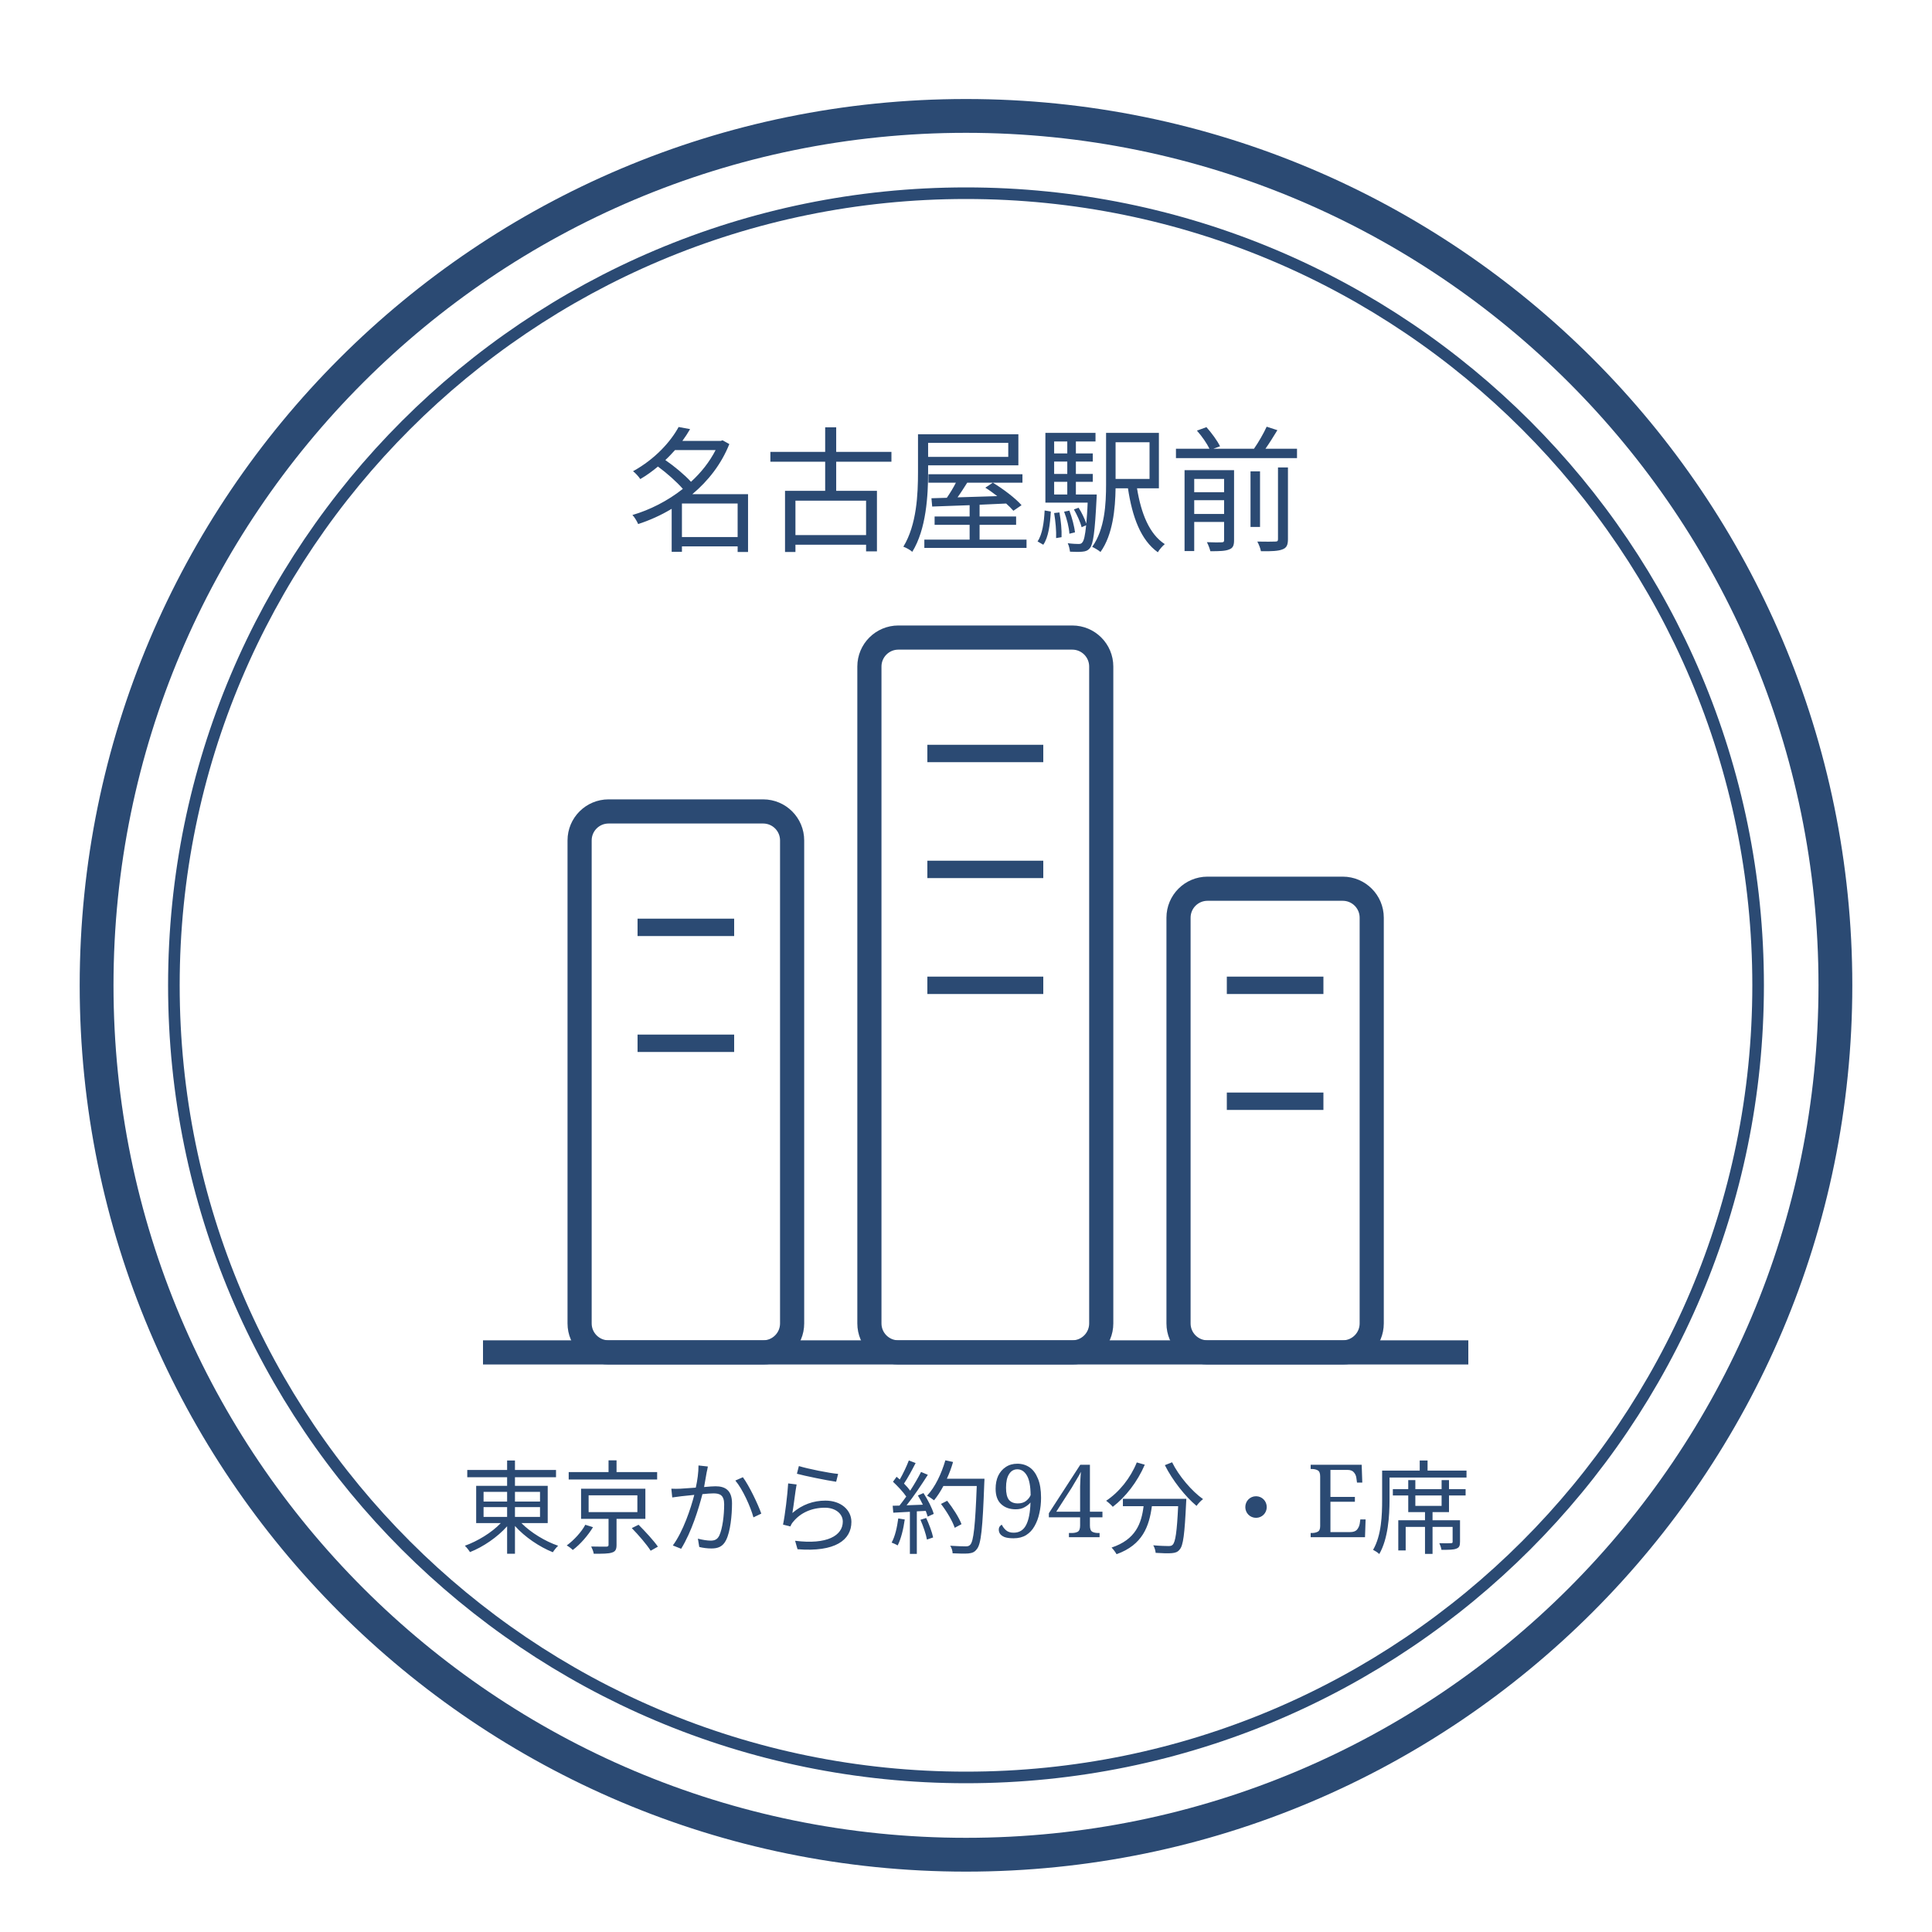
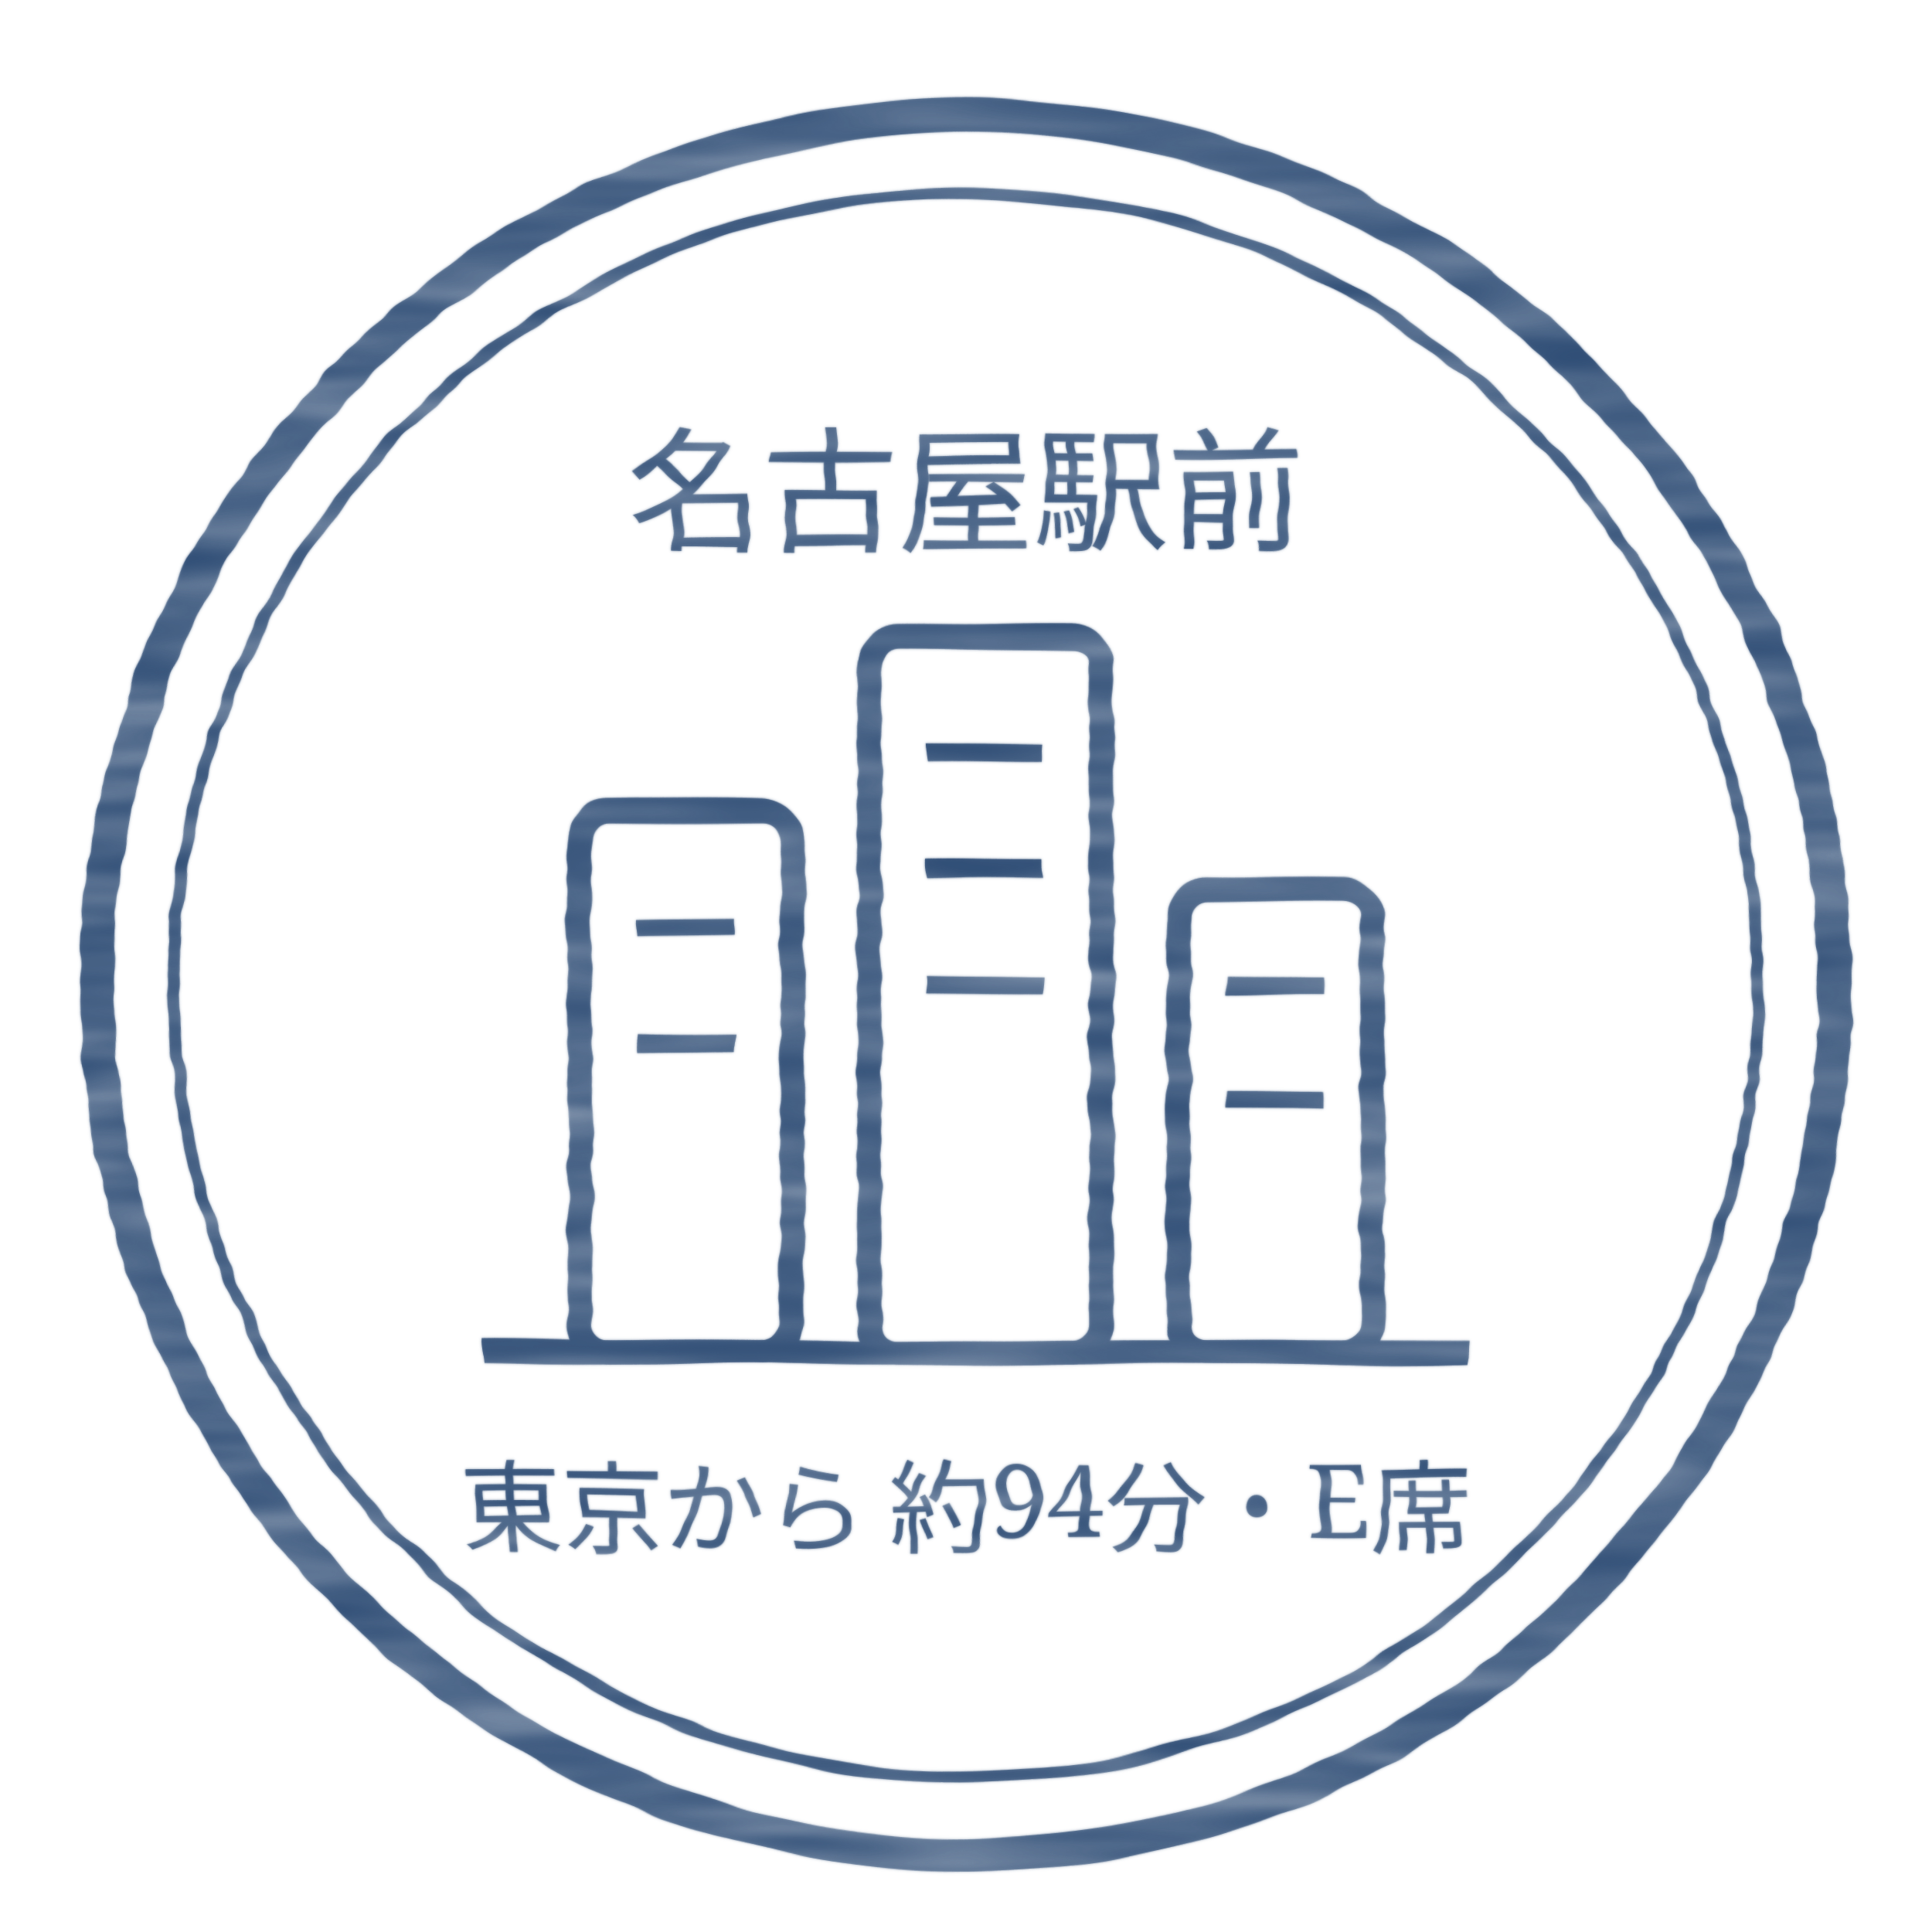
<svg xmlns="http://www.w3.org/2000/svg" viewBox="0 0 200 200" role="img" aria-label="名古屋駅前 車窓スタンプ">
-   <g stroke="#2b4a73" fill="#2b4a73">
+   <defs>
+     <filter id="stampInk" x="-5%" y="-5%" width="110%" height="110%" color-interpolation-filters="sRGB">
+       <feTurbulence type="fractalNoise" baseFrequency="0.045 0.32" numOctaves="2" seed="17" result="paperGrain" />
+       <feDisplacementMap in="SourceGraphic" in2="paperGrain" scale="0.85" xChannelSelector="R" yChannelSelector="G" result="roughInk" />
+       <feColorMatrix in="paperGrain" type="matrix" values="0 0 0 0 1  0 0 0 0 1  0 0 0 0 1  0.3 0.3 0.3 0 0.15" result="inkDensity" />
+       <feComposite in="roughInk" in2="inkDensity" operator="in" result="unevenInk" />
+       <feGaussianBlur in="unevenInk" stdDeviation="0.16" result="inkBleed" />
+       <feMerge>
+         <feMergeNode in="inkBleed" />
+         <feMergeNode in="unevenInk" />
+       </feMerge>
+     </filter>
+   </defs>
+   <g stroke="#2b4a73" fill="#2b4a73" filter="url(#stampInk)">
    <circle cx="100" cy="102" r="90" fill="none" stroke-width="3.5" />
    <circle cx="100" cy="102" r="82" fill="none" stroke-width="1.2" />
    <text x="100" y="56" text-anchor="middle" font-size="14" font-weight="500" font-family="'Shippori Mincho','Hiragino Mincho ProN','Yu Mincho',serif" stroke="none">名古屋駅前</text>
    <g fill="none" stroke-width="2.5">
      <rect x="60" y="84" width="22" height="56" rx="3" />
      <rect x="90" y="66" width="24" height="74" rx="3" />
      <rect x="122" y="92" width="20" height="48" rx="3" />
      <path d="M50 140 H152" />
    </g>
    <path d="M66 96 h10 M66 108 h10 M96 78 h12 M96 90 h12 M96 102 h12 M127 102 h10 M127 114 h10" fill="none" stroke-width="1.8" />
    <text x="100" y="160" text-anchor="middle" font-size="10.5" font-family="'Shippori Mincho','Hiragino Mincho ProN','Yu Mincho',serif" stroke="none">東京から 約94分・E席</text>
  </g>
</svg>
